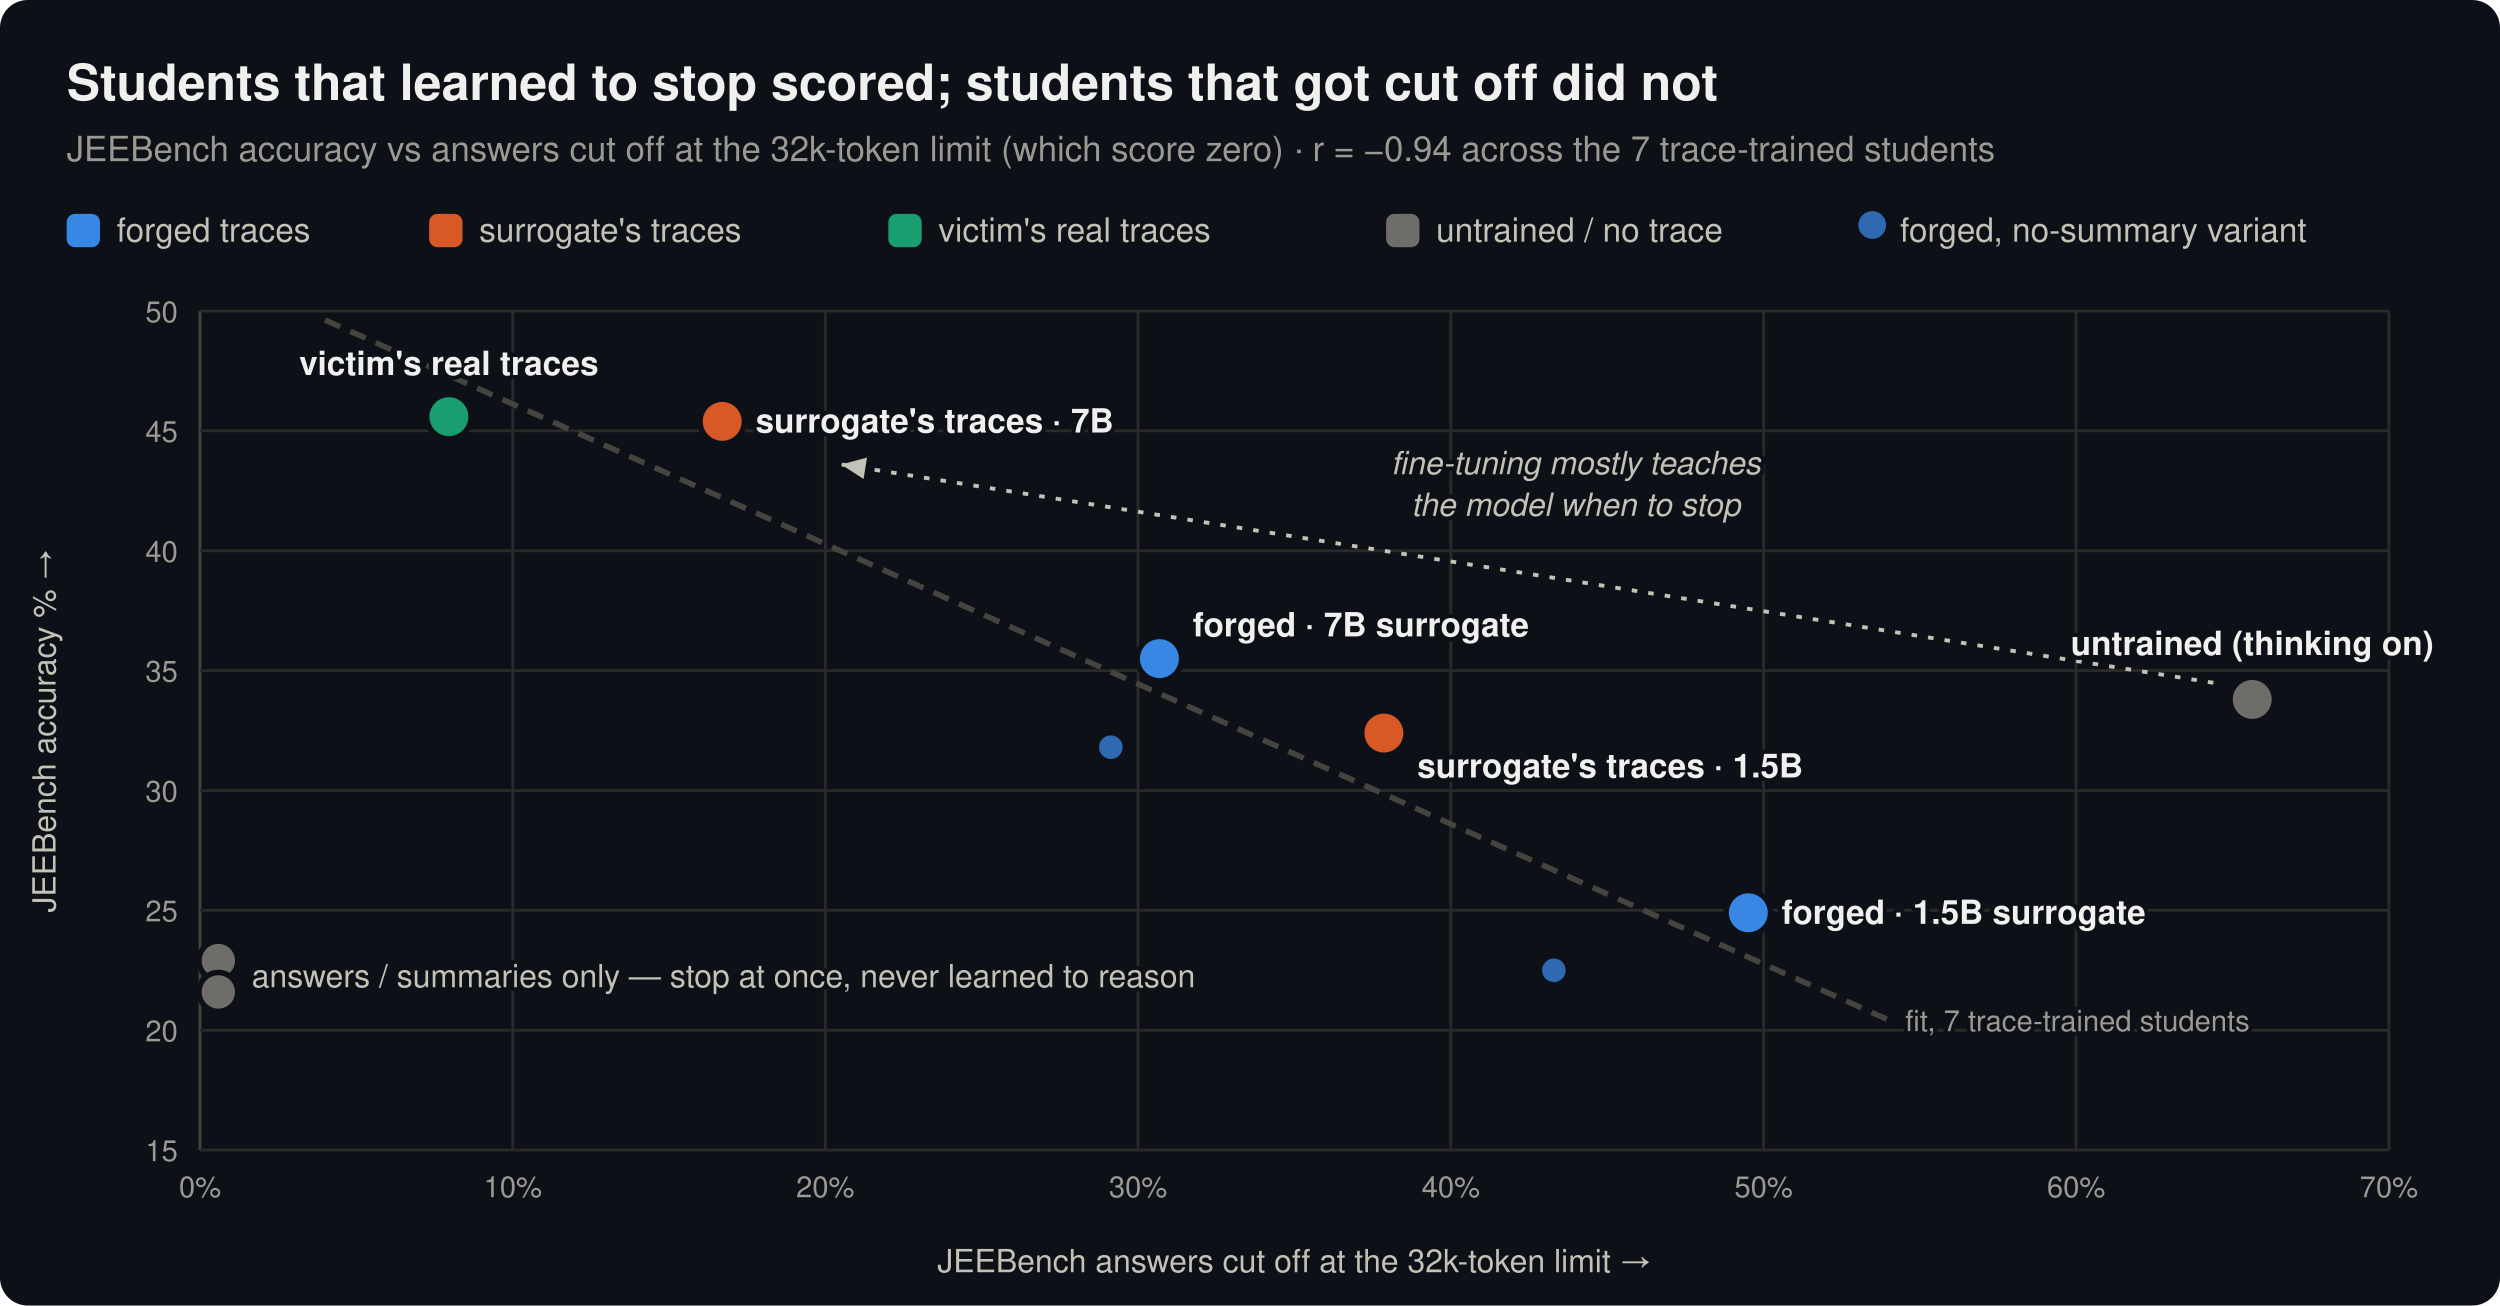
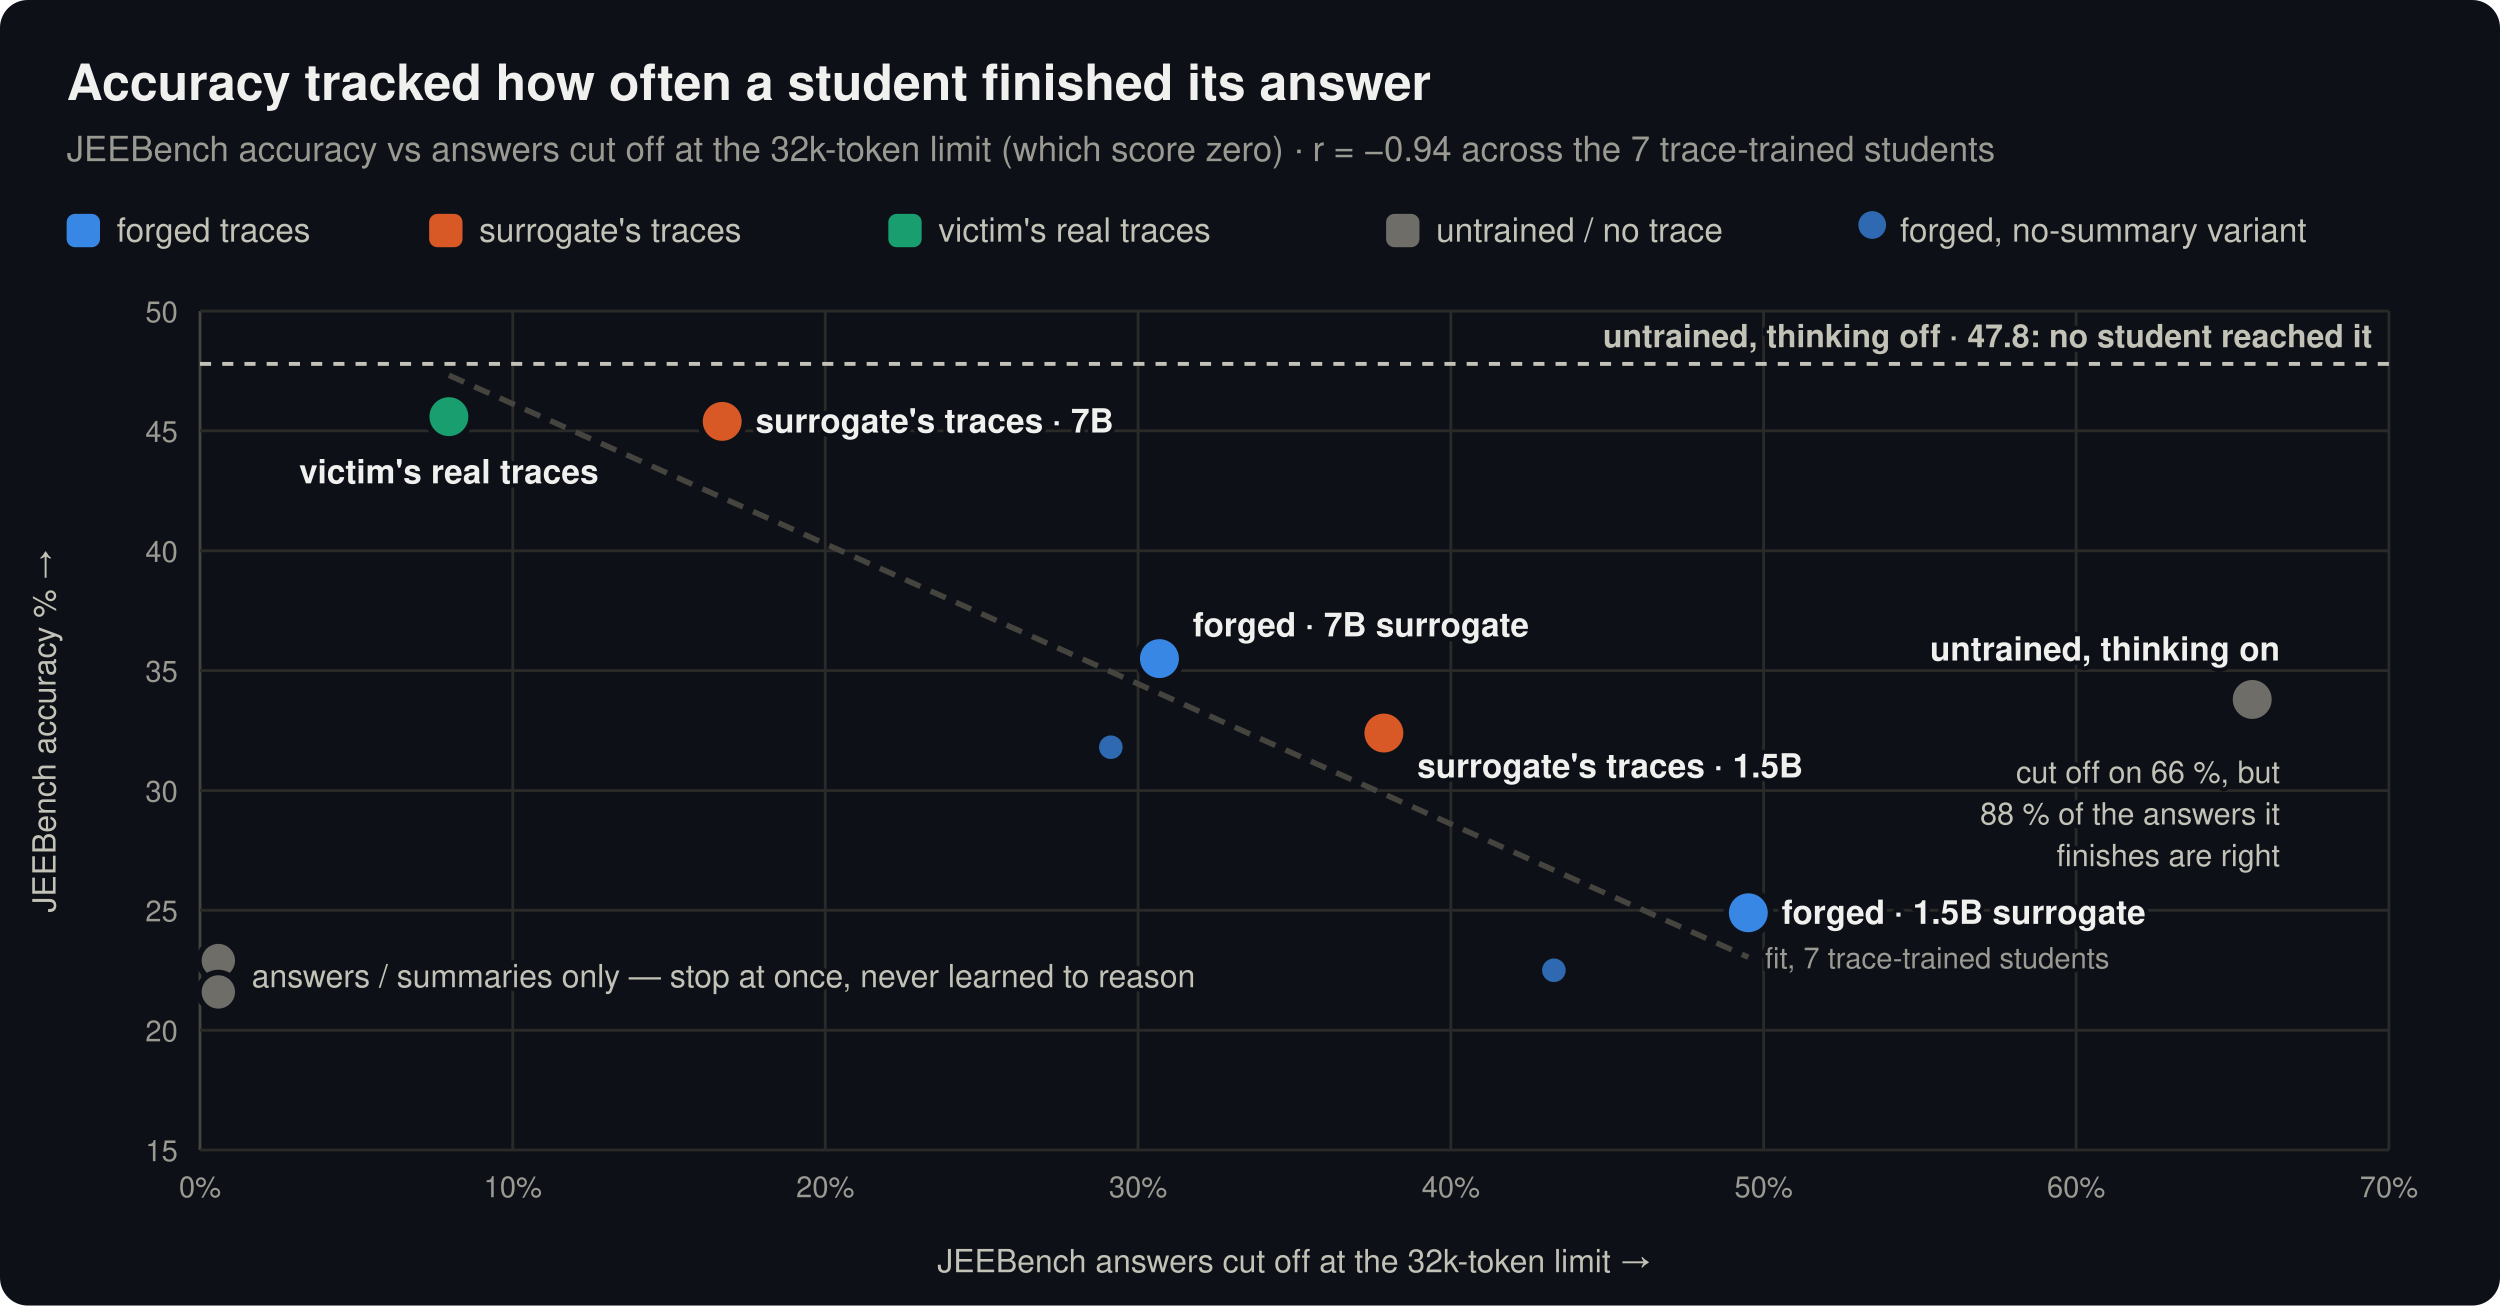
<svg xmlns="http://www.w3.org/2000/svg" width="900" height="470" viewBox="0 0 900 470" role="img" aria-label="JEEBench accuracy vs truncation rate by student">
  <rect x="0.0" y="0.0" width="900.0" height="470.0" rx="10" fill="#0d1117" />
-   <text x="24.0" y="36.0" font-family="system-ui, -apple-system, &quot;Segoe UI&quot;, Helvetica, Arial, sans-serif" font-size="18" fill="#f0f0ee" text-anchor="start" font-weight="700" style="">Students that learned to stop scored; students that got cut off did not</text>
+   <text x="24.0" y="36.0" font-family="system-ui, -apple-system, &quot;Segoe UI&quot;, Helvetica, Arial, sans-serif" font-size="18" fill="#f0f0ee" text-anchor="start" font-weight="700" style="">Accuracy tracked how often a student finished its answer</text>
  <text x="24.0" y="58.0" font-family="system-ui, -apple-system, &quot;Segoe UI&quot;, Helvetica, Arial, sans-serif" font-size="12.5" fill="#9a9992" text-anchor="start" font-weight="normal" style="">JEEBench accuracy vs answers cut off at the 32k-token limit (which score zero) · r = −0.94 across the 7 trace-trained students</text>
  <rect x="24.0" y="77.0" width="12.0" height="12.0" rx="3" fill="#3987e5" />
  <text x="42.0" y="87.0" font-family="system-ui, -apple-system, &quot;Segoe UI&quot;, Helvetica, Arial, sans-serif" font-size="12" fill="#c3c2b7" text-anchor="start" font-weight="normal" style="">forged traces</text>
  <rect x="154.5" y="77.0" width="12.0" height="12.0" rx="3" fill="#d95926" />
  <text x="172.5" y="87.0" font-family="system-ui, -apple-system, &quot;Segoe UI&quot;, Helvetica, Arial, sans-serif" font-size="12" fill="#c3c2b7" text-anchor="start" font-weight="normal" style="">surrogate's traces</text>
  <rect x="319.8" y="77.0" width="12.0" height="12.0" rx="3" fill="#199e70" />
  <text x="337.8" y="87.0" font-family="system-ui, -apple-system, &quot;Segoe UI&quot;, Helvetica, Arial, sans-serif" font-size="12" fill="#c3c2b7" text-anchor="start" font-weight="normal" style="">victim's real traces</text>
  <rect x="499.0" y="77.0" width="12.0" height="12.0" rx="3" fill="#6e6d68" />
  <text x="517.0" y="87.0" font-family="system-ui, -apple-system, &quot;Segoe UI&quot;, Helvetica, Arial, sans-serif" font-size="12" fill="#c3c2b7" text-anchor="start" font-weight="normal" style="">untrained / no trace</text>
  <circle cx="674" cy="81" r="5" fill="#3987e5" opacity="0.75" />
  <text x="684.0" y="87.0" font-family="system-ui, -apple-system, &quot;Segoe UI&quot;, Helvetica, Arial, sans-serif" font-size="12" fill="#c3c2b7" text-anchor="start" font-weight="normal" style="">forged, no-summary variant</text>
  <line x1="72.0" y1="112.0" x2="72.0" y2="414.0" stroke="#45443f" stroke-width="1.0" />
  <text x="72.0" y="431.0" font-family="system-ui, -apple-system, &quot;Segoe UI&quot;, Helvetica, Arial, sans-serif" font-size="10.5" fill="#9a9992" text-anchor="middle" font-weight="normal" style="font-variant-numeric: tabular-nums;">0%</text>
  <line x1="184.6" y1="112.0" x2="184.6" y2="414.0" stroke="#2a2a28" stroke-width="1.0" />
  <text x="184.6" y="431.0" font-family="system-ui, -apple-system, &quot;Segoe UI&quot;, Helvetica, Arial, sans-serif" font-size="10.5" fill="#9a9992" text-anchor="middle" font-weight="normal" style="font-variant-numeric: tabular-nums;">10%</text>
  <line x1="297.1" y1="112.0" x2="297.1" y2="414.0" stroke="#2a2a28" stroke-width="1.0" />
  <text x="297.1" y="431.0" font-family="system-ui, -apple-system, &quot;Segoe UI&quot;, Helvetica, Arial, sans-serif" font-size="10.5" fill="#9a9992" text-anchor="middle" font-weight="normal" style="font-variant-numeric: tabular-nums;">20%</text>
  <line x1="409.7" y1="112.0" x2="409.7" y2="414.0" stroke="#2a2a28" stroke-width="1.0" />
  <text x="409.7" y="431.0" font-family="system-ui, -apple-system, &quot;Segoe UI&quot;, Helvetica, Arial, sans-serif" font-size="10.5" fill="#9a9992" text-anchor="middle" font-weight="normal" style="font-variant-numeric: tabular-nums;">30%</text>
  <line x1="522.3" y1="112.0" x2="522.3" y2="414.0" stroke="#2a2a28" stroke-width="1.0" />
  <text x="522.3" y="431.0" font-family="system-ui, -apple-system, &quot;Segoe UI&quot;, Helvetica, Arial, sans-serif" font-size="10.5" fill="#9a9992" text-anchor="middle" font-weight="normal" style="font-variant-numeric: tabular-nums;">40%</text>
  <line x1="634.9" y1="112.0" x2="634.9" y2="414.0" stroke="#2a2a28" stroke-width="1.0" />
  <text x="634.9" y="431.0" font-family="system-ui, -apple-system, &quot;Segoe UI&quot;, Helvetica, Arial, sans-serif" font-size="10.5" fill="#9a9992" text-anchor="middle" font-weight="normal" style="font-variant-numeric: tabular-nums;">50%</text>
  <line x1="747.4" y1="112.0" x2="747.4" y2="414.0" stroke="#2a2a28" stroke-width="1.0" />
  <text x="747.4" y="431.0" font-family="system-ui, -apple-system, &quot;Segoe UI&quot;, Helvetica, Arial, sans-serif" font-size="10.5" fill="#9a9992" text-anchor="middle" font-weight="normal" style="font-variant-numeric: tabular-nums;">60%</text>
  <line x1="860.0" y1="112.0" x2="860.0" y2="414.0" stroke="#2a2a28" stroke-width="1.0" />
  <text x="860.0" y="431.0" font-family="system-ui, -apple-system, &quot;Segoe UI&quot;, Helvetica, Arial, sans-serif" font-size="10.5" fill="#9a9992" text-anchor="middle" font-weight="normal" style="font-variant-numeric: tabular-nums;">70%</text>
  <line x1="72.0" y1="414.0" x2="860.0" y2="414.0" stroke="#2a2a28" stroke-width="1.0" />
  <text x="64.0" y="418.0" font-family="system-ui, -apple-system, &quot;Segoe UI&quot;, Helvetica, Arial, sans-serif" font-size="10.5" fill="#9a9992" text-anchor="end" font-weight="normal" style="font-variant-numeric: tabular-nums;">15</text>
  <line x1="72.0" y1="370.9" x2="860.0" y2="370.9" stroke="#2a2a28" stroke-width="1.0" />
  <text x="64.0" y="374.9" font-family="system-ui, -apple-system, &quot;Segoe UI&quot;, Helvetica, Arial, sans-serif" font-size="10.5" fill="#9a9992" text-anchor="end" font-weight="normal" style="font-variant-numeric: tabular-nums;">20</text>
  <line x1="72.0" y1="327.7" x2="860.0" y2="327.7" stroke="#2a2a28" stroke-width="1.0" />
  <text x="64.0" y="331.7" font-family="system-ui, -apple-system, &quot;Segoe UI&quot;, Helvetica, Arial, sans-serif" font-size="10.5" fill="#9a9992" text-anchor="end" font-weight="normal" style="font-variant-numeric: tabular-nums;">25</text>
  <line x1="72.0" y1="284.6" x2="860.0" y2="284.6" stroke="#2a2a28" stroke-width="1.0" />
  <text x="64.0" y="288.6" font-family="system-ui, -apple-system, &quot;Segoe UI&quot;, Helvetica, Arial, sans-serif" font-size="10.5" fill="#9a9992" text-anchor="end" font-weight="normal" style="font-variant-numeric: tabular-nums;">30</text>
  <line x1="72.0" y1="241.4" x2="860.0" y2="241.4" stroke="#2a2a28" stroke-width="1.0" />
  <text x="64.0" y="245.4" font-family="system-ui, -apple-system, &quot;Segoe UI&quot;, Helvetica, Arial, sans-serif" font-size="10.5" fill="#9a9992" text-anchor="end" font-weight="normal" style="font-variant-numeric: tabular-nums;">35</text>
  <line x1="72.0" y1="198.3" x2="860.0" y2="198.3" stroke="#2a2a28" stroke-width="1.0" />
  <text x="64.0" y="202.3" font-family="system-ui, -apple-system, &quot;Segoe UI&quot;, Helvetica, Arial, sans-serif" font-size="10.5" fill="#9a9992" text-anchor="end" font-weight="normal" style="font-variant-numeric: tabular-nums;">40</text>
  <line x1="72.0" y1="155.1" x2="860.0" y2="155.1" stroke="#2a2a28" stroke-width="1.0" />
  <text x="64.0" y="159.1" font-family="system-ui, -apple-system, &quot;Segoe UI&quot;, Helvetica, Arial, sans-serif" font-size="10.5" fill="#9a9992" text-anchor="end" font-weight="normal" style="font-variant-numeric: tabular-nums;">45</text>
  <line x1="72.0" y1="112.0" x2="860.0" y2="112.0" stroke="#2a2a28" stroke-width="1.0" />
  <text x="64.0" y="116.0" font-family="system-ui, -apple-system, &quot;Segoe UI&quot;, Helvetica, Arial, sans-serif" font-size="10.5" fill="#9a9992" text-anchor="end" font-weight="normal" style="font-variant-numeric: tabular-nums;">50</text>
  <text x="466.0" y="458.0" font-family="system-ui, -apple-system, &quot;Segoe UI&quot;, Helvetica, Arial, sans-serif" font-size="11.5" fill="#c3c2b7" text-anchor="middle" font-weight="normal" style="">JEEBench answers cut off at the 32k-token limit →</text>
  <text x="20" y="263.0" font-family="system-ui, -apple-system, &quot;Segoe UI&quot;, Helvetica, Arial, sans-serif" font-size="11.5" fill="#c3c2b7" text-anchor="middle" transform="rotate(-90 20 263.0)">JEEBench accuracy % →</text>
-   <line x1="117.0" y1="115.2" x2="679.9" y2="367.2" stroke="#45443f" stroke-width="2" stroke-dasharray="6 4" />
-   <text x="685.9" y="371.2" font-family="system-ui, -apple-system, &quot;Segoe UI&quot;, Helvetica, Arial, sans-serif" font-size="10.5" fill="#9a9992" text-anchor="start" font-weight="normal" style="" paint-order="stroke" stroke="#0d1117" stroke-width="3" stroke-linejoin="round">fit, 7 trace-trained students</text>
-   <defs>
-     <marker id="ah-ink" viewBox="0 0 10 10" refX="9" refY="5" markerWidth="7" markerHeight="7" orient="auto-start-reverse">
-       <path d="M0,1 L9,5 L0,9 Z" fill="#c3c2b7" />
-     </marker>
-     <marker id="ah-forged" viewBox="0 0 10 10" refX="9" refY="5" markerWidth="7" markerHeight="7" orient="auto-start-reverse">
-       <path d="M0,1 L9,5 L0,9 Z" fill="#3987e5" />
-     </marker>
-     <marker id="ah-oracle" viewBox="0 0 10 10" refX="9" refY="5" markerWidth="7" markerHeight="7" orient="auto-start-reverse">
-       <path d="M0,1 L9,5 L0,9 Z" fill="#199e70" />
-     </marker>
-     <marker id="ah-distilled" viewBox="0 0 10 10" refX="9" refY="5" markerWidth="7" markerHeight="7" orient="auto-start-reverse">
-       <path d="M0,1 L9,5 L0,9 Z" fill="#d95926" />
-     </marker>
-   </defs>
-   <line x1="796.8" y1="245.8" x2="302.8" y2="167.2" stroke="#c3c2b7" stroke-width="1.4" stroke-dasharray="2 4" marker-end="url(#ah-ink)" />
-   <text x="567.3" y="170.7" font-family="system-ui, -apple-system, &quot;Segoe UI&quot;, Helvetica, Arial, sans-serif" font-size="11.5" fill="#c3c2b7" text-anchor="middle" font-weight="normal" style="font-style: italic;" paint-order="stroke" stroke="#0d1117" stroke-width="3" stroke-linejoin="round">fine-tuning mostly teaches</text>
-   <text x="567.3" y="185.7" font-family="system-ui, -apple-system, &quot;Segoe UI&quot;, Helvetica, Arial, sans-serif" font-size="11.5" fill="#c3c2b7" text-anchor="middle" font-weight="normal" style="font-style: italic;" paint-order="stroke" stroke="#0d1117" stroke-width="3" stroke-linejoin="round">the model when to stop</text>
+   <line x1="161.6" y1="135.1" x2="629.4" y2="344.6" stroke="#45443f" stroke-width="2" stroke-dasharray="6 4" />
+   <text x="635.4" y="348.6" font-family="system-ui, -apple-system, &quot;Segoe UI&quot;, Helvetica, Arial, sans-serif" font-size="10.5" fill="#9a9992" text-anchor="start" font-weight="normal" style="" paint-order="stroke" stroke="#0d1117" stroke-width="3" stroke-linejoin="round">fit, 7 trace-trained students</text>
+   <line x1="72.0" y1="131.0" x2="860.0" y2="131.0" stroke="#c3c2b7" stroke-width="1.4" stroke-dasharray="4 4" />
+   <text x="854.0" y="125.0" font-family="system-ui, -apple-system, &quot;Segoe UI&quot;, Helvetica, Arial, sans-serif" font-size="11.5" fill="#c3c2b7" text-anchor="end" font-weight="600" style="" paint-order="stroke" stroke="#0d1117" stroke-width="3" stroke-linejoin="round">untrained, thinking off · 47.8: no student reached it</text>
+   <text x="820.8" y="281.8" font-family="system-ui, -apple-system, &quot;Segoe UI&quot;, Helvetica, Arial, sans-serif" font-size="11" fill="#c3c2b7" text-anchor="end" font-weight="normal" style="" paint-order="stroke" stroke="#0d1117" stroke-width="3" stroke-linejoin="round">cut off on 66 %, but</text>
+   <text x="820.8" y="296.8" font-family="system-ui, -apple-system, &quot;Segoe UI&quot;, Helvetica, Arial, sans-serif" font-size="11" fill="#c3c2b7" text-anchor="end" font-weight="normal" style="" paint-order="stroke" stroke="#0d1117" stroke-width="3" stroke-linejoin="round">88 % of the answers it</text>
+   <text x="820.8" y="311.8" font-family="system-ui, -apple-system, &quot;Segoe UI&quot;, Helvetica, Arial, sans-serif" font-size="11" fill="#c3c2b7" text-anchor="end" font-weight="normal" style="" paint-order="stroke" stroke="#0d1117" stroke-width="3" stroke-linejoin="round">finishes are right</text>
  <circle cx="78.6" cy="345.8" r="7" fill="#6e6d68" stroke="#0d1117" stroke-width="2" />
  <circle cx="78.6" cy="357.1" r="7" fill="#6e6d68" stroke="#0d1117" stroke-width="2" />
  <text x="90.6" y="355.4" font-family="system-ui, -apple-system, &quot;Segoe UI&quot;, Helvetica, Arial, sans-serif" font-size="11.5" fill="#c3c2b7" text-anchor="start" font-weight="normal" style="" paint-order="stroke" stroke="#0d1117" stroke-width="3" stroke-linejoin="round">answers / summaries only — stop at once, never learned to reason</text>
  <circle cx="399.9" cy="269.0" r="5" fill="#3987e5" stroke="#0d1117" stroke-width="1.5" opacity="0.75" />
  <circle cx="559.4" cy="349.3" r="5" fill="#3987e5" stroke="#0d1117" stroke-width="1.5" opacity="0.75" />
  <circle cx="810.8" cy="251.8" r="8" fill="#6e6d68" stroke="#0d1117" stroke-width="2" />
-   <text x="810.8" y="235.8" font-family="system-ui, -apple-system, &quot;Segoe UI&quot;, Helvetica, Arial, sans-serif" font-size="12" fill="#f0f0ee" text-anchor="middle" font-weight="600" style="" paint-order="stroke" stroke="#0d1117" stroke-width="3" stroke-linejoin="round">untrained (thinking on)</text>
+   <text x="820.8" y="237.8" font-family="system-ui, -apple-system, &quot;Segoe UI&quot;, Helvetica, Arial, sans-serif" font-size="12" fill="#f0f0ee" text-anchor="end" font-weight="600" style="" paint-order="stroke" stroke="#0d1117" stroke-width="3" stroke-linejoin="round">untrained, thinking on</text>
  <circle cx="161.6" cy="150.0" r="8" fill="#199e70" stroke="#0d1117" stroke-width="2" />
-   <text x="161.6" y="135.0" font-family="system-ui, -apple-system, &quot;Segoe UI&quot;, Helvetica, Arial, sans-serif" font-size="12" fill="#f0f0ee" text-anchor="middle" font-weight="600" style="" paint-order="stroke" stroke="#0d1117" stroke-width="3" stroke-linejoin="round">victim's real traces</text>
+   <text x="161.6" y="174.0" font-family="system-ui, -apple-system, &quot;Segoe UI&quot;, Helvetica, Arial, sans-serif" font-size="12" fill="#f0f0ee" text-anchor="middle" font-weight="600" style="" paint-order="stroke" stroke="#0d1117" stroke-width="3" stroke-linejoin="round">victim's real traces</text>
  <circle cx="260.0" cy="151.7" r="8" fill="#d95926" stroke="#0d1117" stroke-width="2" />
  <text x="272.0" y="155.7" font-family="system-ui, -apple-system, &quot;Segoe UI&quot;, Helvetica, Arial, sans-serif" font-size="12" fill="#f0f0ee" text-anchor="start" font-weight="600" style="" paint-order="stroke" stroke="#0d1117" stroke-width="3" stroke-linejoin="round">surrogate's traces · 7B</text>
  <circle cx="498.2" cy="263.9" r="8" fill="#d95926" stroke="#0d1117" stroke-width="2" />
  <text x="510.2" y="279.9" font-family="system-ui, -apple-system, &quot;Segoe UI&quot;, Helvetica, Arial, sans-serif" font-size="12" fill="#f0f0ee" text-anchor="start" font-weight="600" style="" paint-order="stroke" stroke="#0d1117" stroke-width="3" stroke-linejoin="round">surrogate's traces · 1.5B</text>
  <circle cx="417.4" cy="237.1" r="8" fill="#3987e5" stroke="#0d1117" stroke-width="2" />
  <text x="429.4" y="229.1" font-family="system-ui, -apple-system, &quot;Segoe UI&quot;, Helvetica, Arial, sans-serif" font-size="12" fill="#f0f0ee" text-anchor="start" font-weight="600" style="" paint-order="stroke" stroke="#0d1117" stroke-width="3" stroke-linejoin="round">forged · 7B surrogate</text>
  <circle cx="629.4" cy="328.6" r="8" fill="#3987e5" stroke="#0d1117" stroke-width="2" />
  <text x="641.4" y="332.6" font-family="system-ui, -apple-system, &quot;Segoe UI&quot;, Helvetica, Arial, sans-serif" font-size="12" fill="#f0f0ee" text-anchor="start" font-weight="600" style="" paint-order="stroke" stroke="#0d1117" stroke-width="3" stroke-linejoin="round">forged · 1.5B surrogate</text>
</svg>
